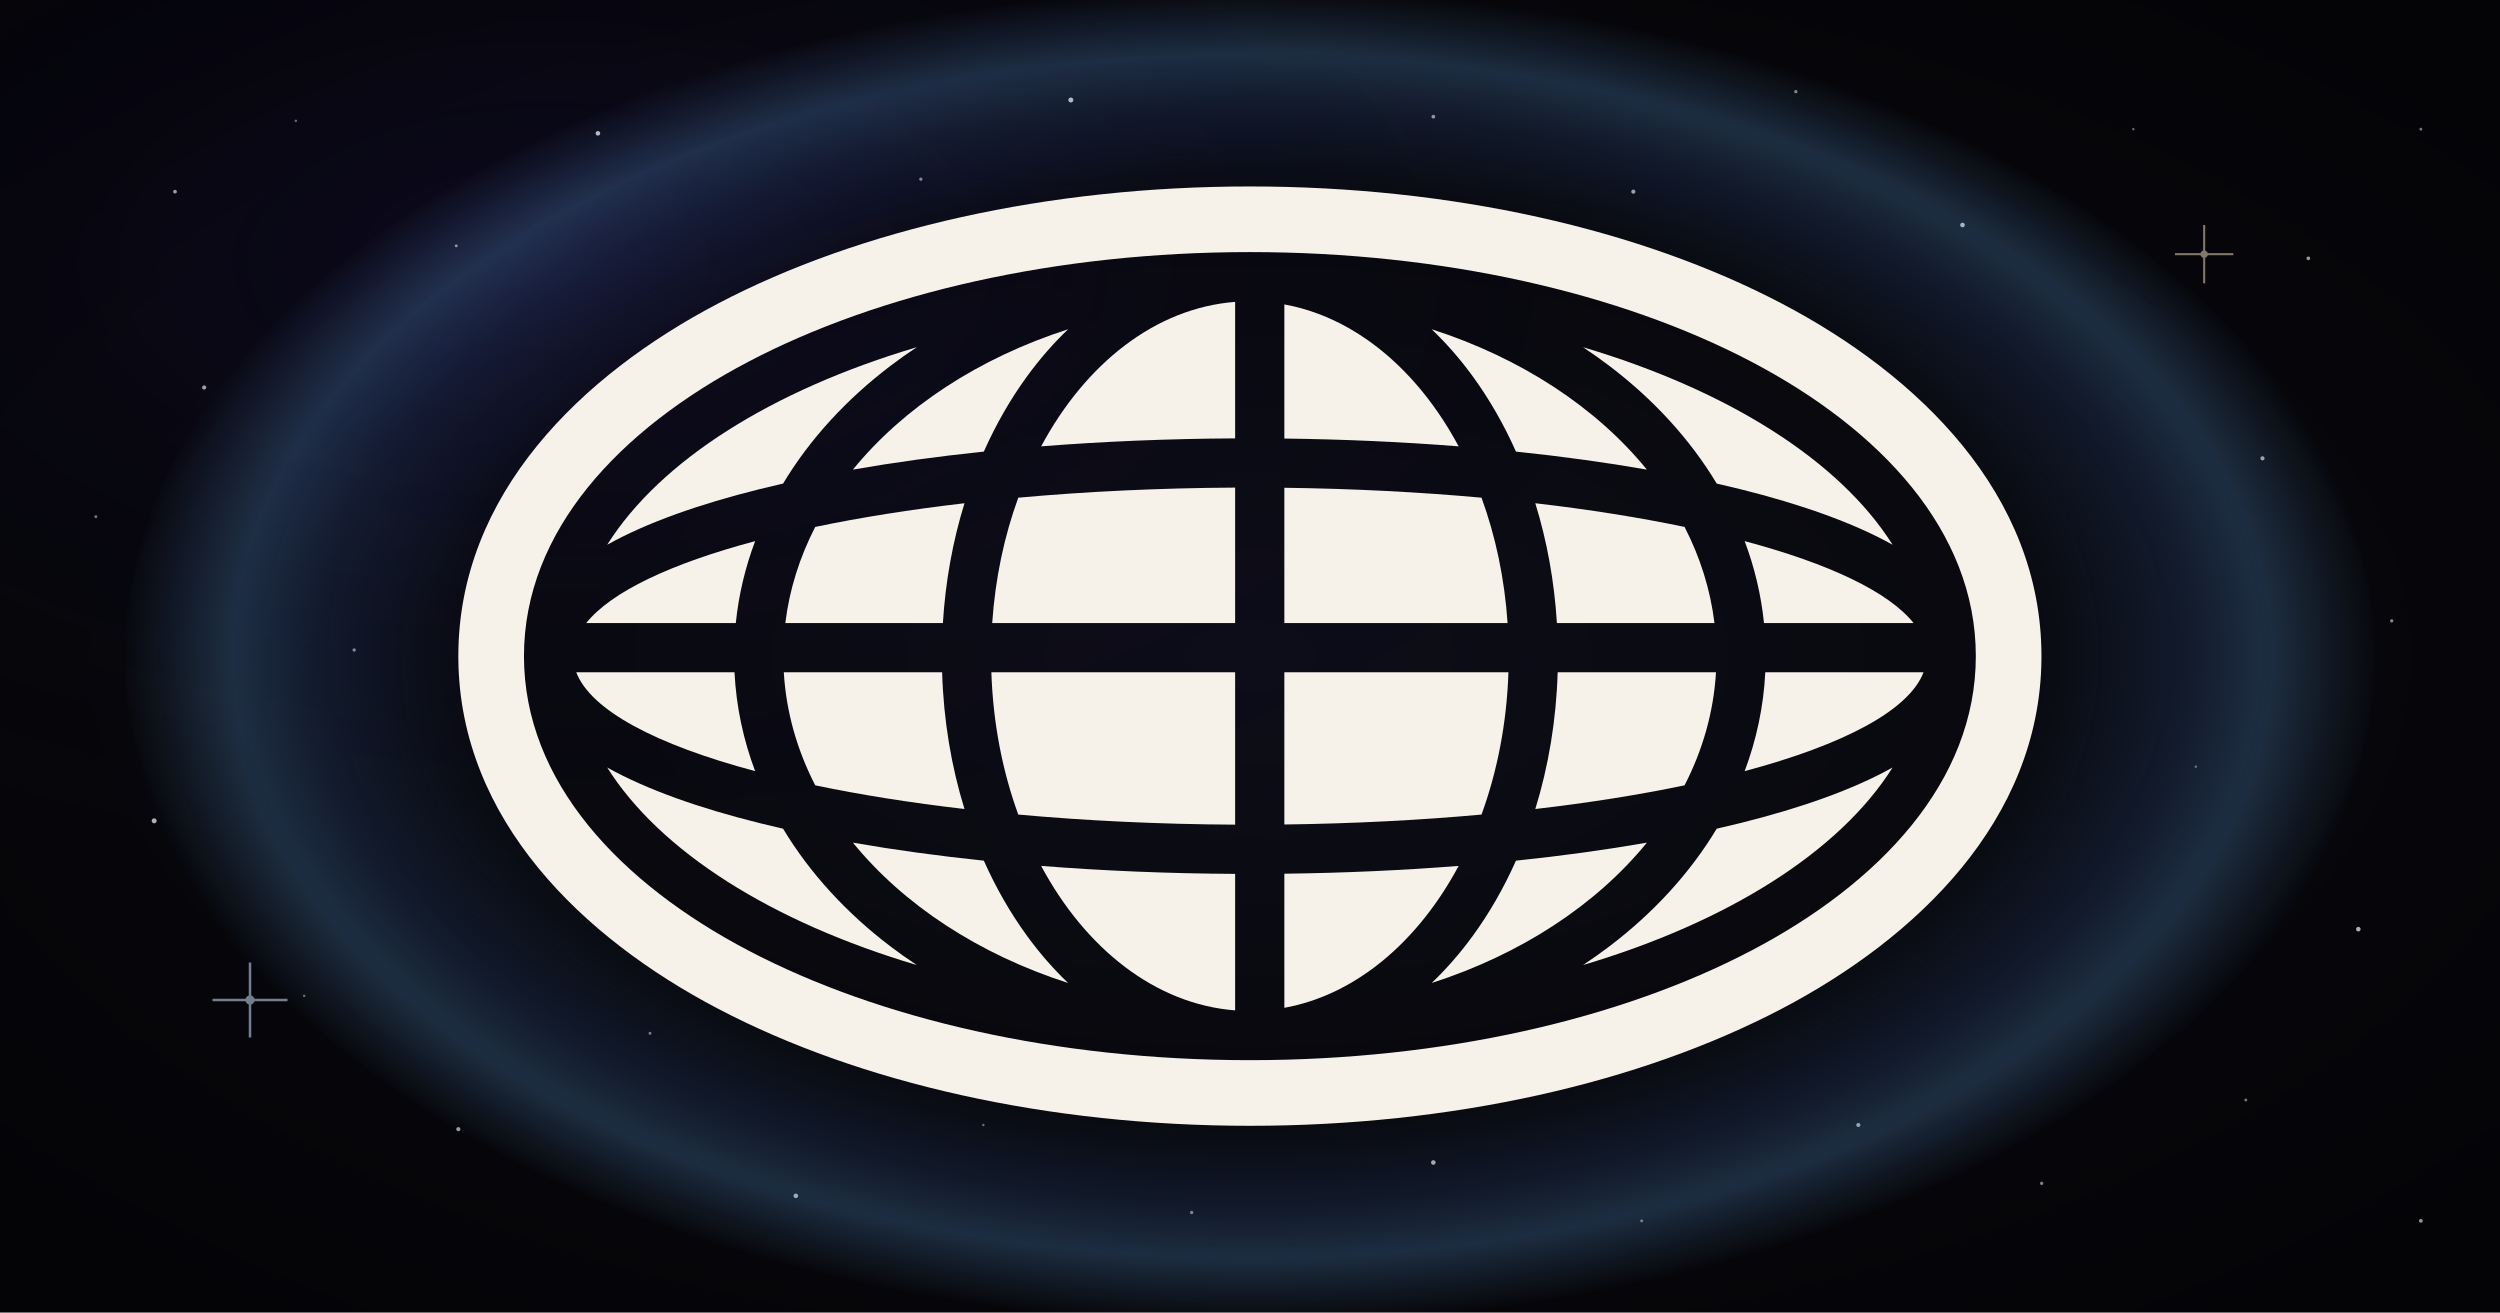
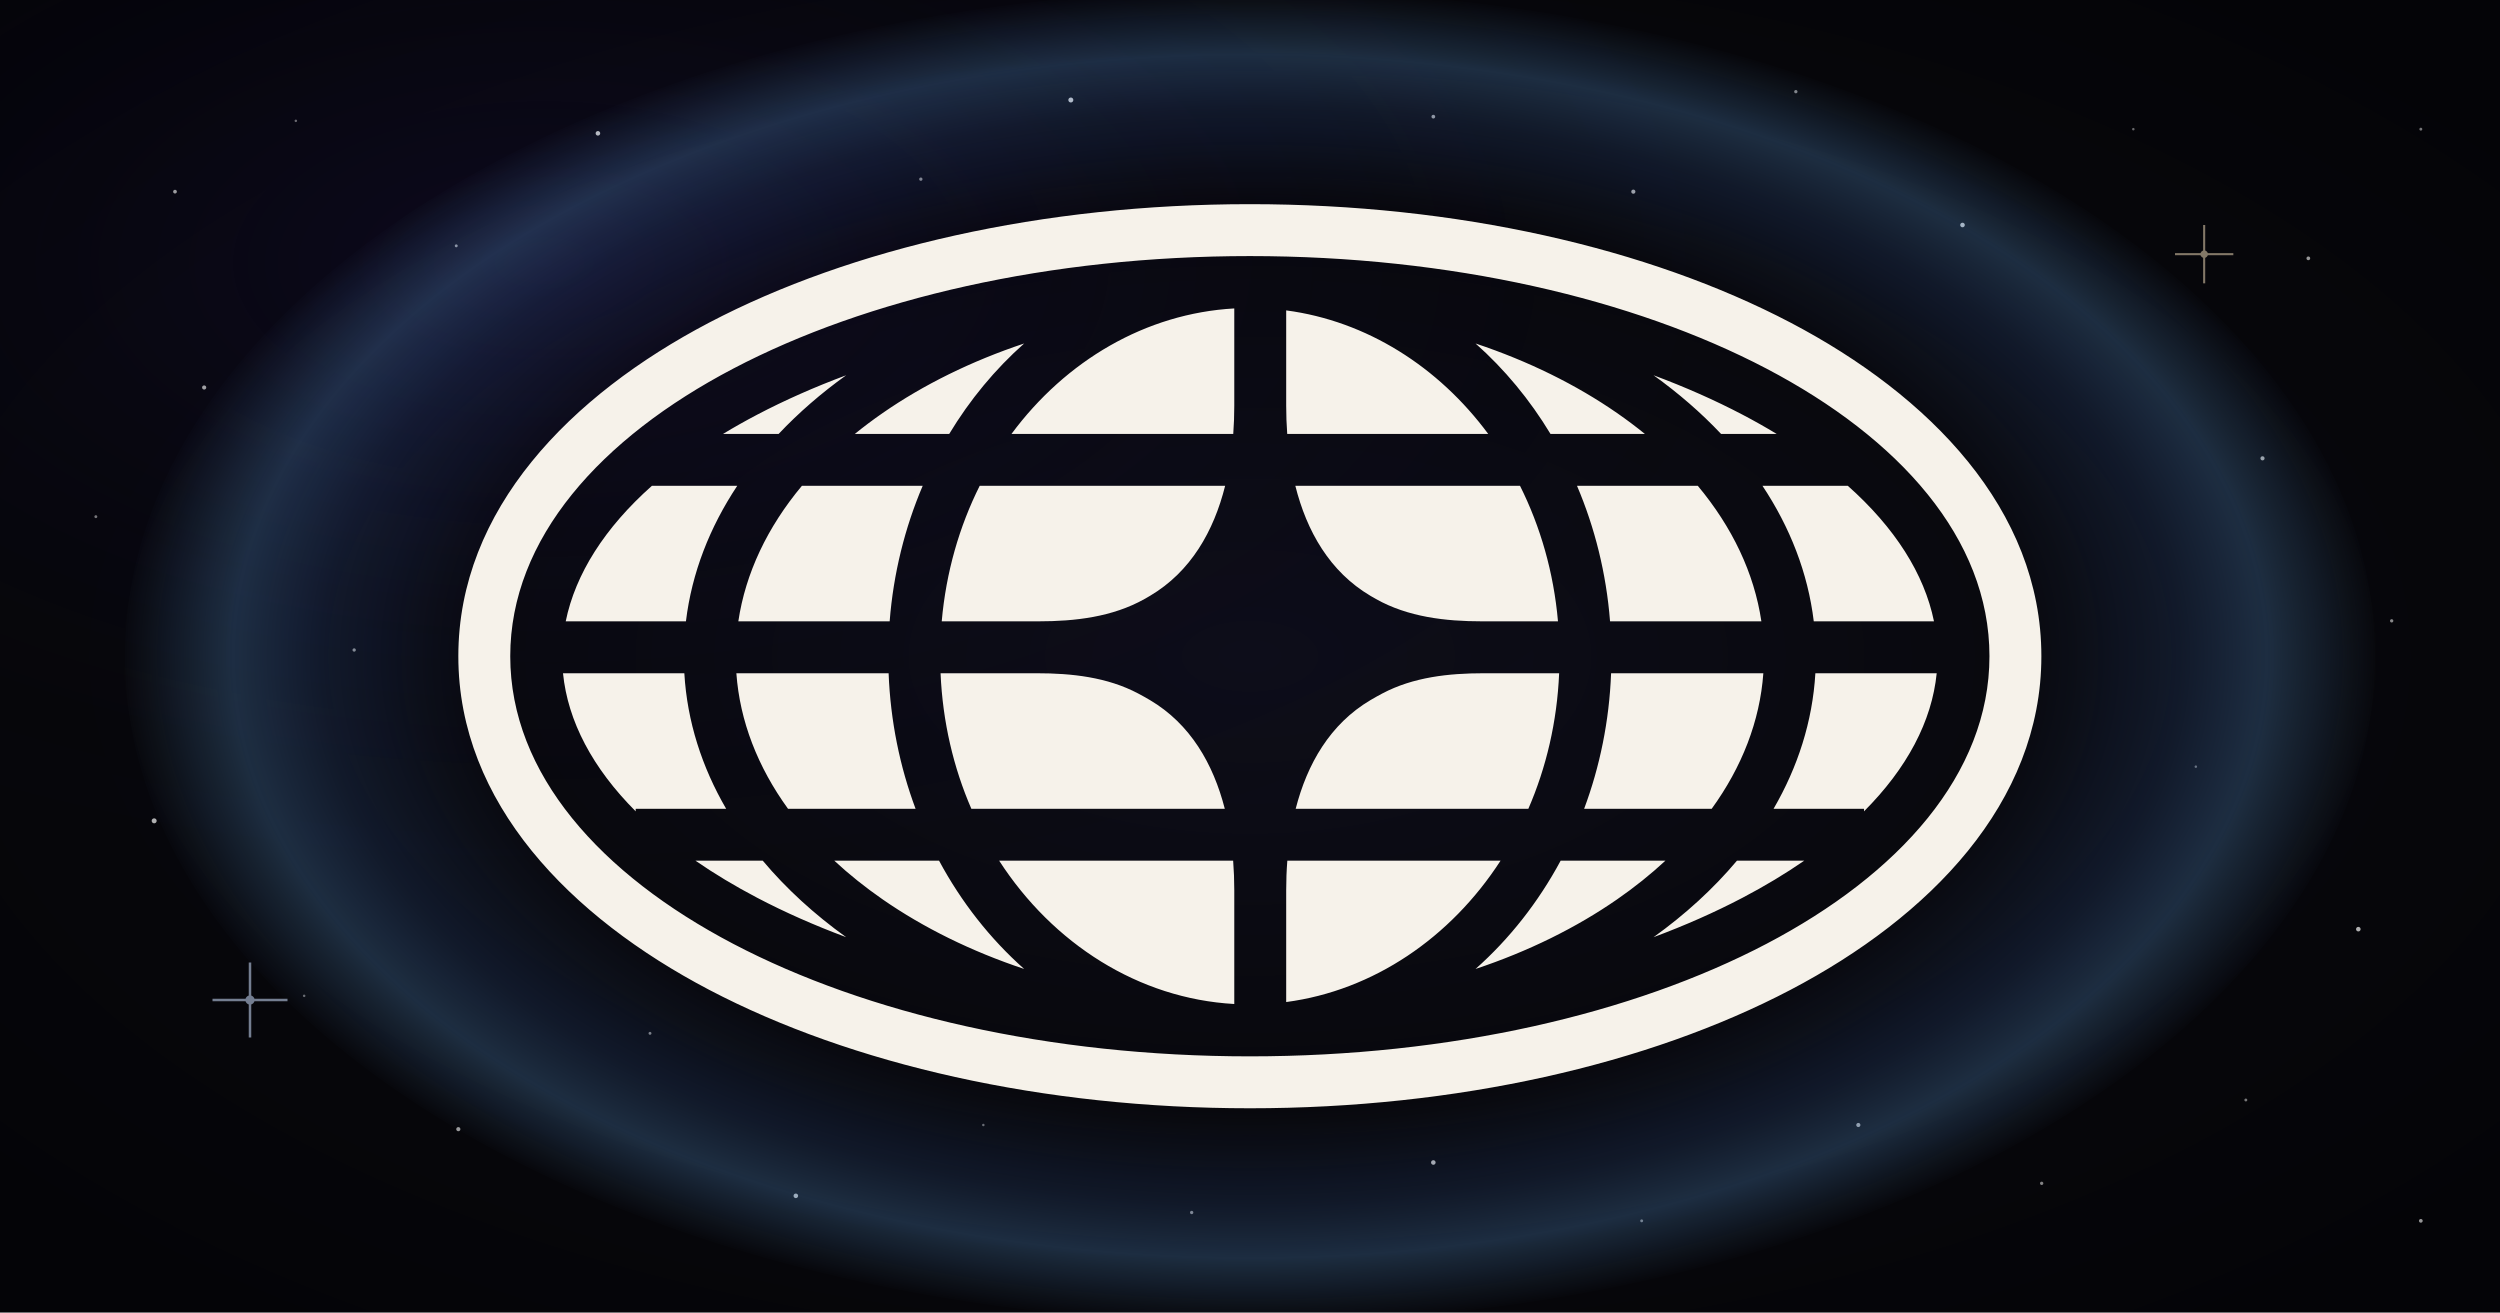
<svg xmlns="http://www.w3.org/2000/svg" viewBox="0 0 1200 630" width="1200" height="630" preserveAspectRatio="xMidYMid slice">
  <defs>
    <radialGradient id="bg" cx="50%" cy="50%" r="65%">
      <stop offset="0%" stop-color="#0e0e1a" />
      <stop offset="50%" stop-color="#08080d" />
      <stop offset="100%" stop-color="#040407" />
    </radialGradient>
    <radialGradient id="nebula" cx="22%" cy="20%" r="55%">
      <stop offset="0%" stop-color="#1a1144" stop-opacity="0.35" />
      <stop offset="60%" stop-color="#0a0820" stop-opacity="0.08" />
      <stop offset="100%" stop-color="#000" stop-opacity="0" />
    </radialGradient>
    <radialGradient id="atmosphere" cx="50%" cy="50%" r="50%">
      <stop offset="68%" stop-color="#4c8bff" stop-opacity="0" />
      <stop offset="82%" stop-color="#5a9bff" stop-opacity="0.12" />
      <stop offset="90%" stop-color="#6cb6ff" stop-opacity="0.22" />
      <stop offset="100%" stop-color="#6cb6ff" stop-opacity="0" />
    </radialGradient>
  </defs>
  <rect width="1200" height="630" fill="url(#bg)" />
  <rect width="1200" height="630" fill="url(#nebula)" />
  <g fill="#ffffff">
    <circle cx="84" cy="92" r="0.9" opacity="0.60" />
    <circle cx="142" cy="58" r="0.6" opacity="0.40" />
    <circle cx="219" cy="118" r="0.7" opacity="0.55" />
    <circle cx="287" cy="64" r="1.1" opacity="0.72" />
    <circle cx="98" cy="186" r="1.0" opacity="0.62" />
    <circle cx="46" cy="248" r="0.7" opacity="0.45" />
    <circle cx="170" cy="312" r="0.8" opacity="0.52" />
    <circle cx="74" cy="394" r="1.2" opacity="0.68" />
    <circle cx="146" cy="478" r="0.6" opacity="0.40" />
    <circle cx="220" cy="542" r="1.0" opacity="0.60" />
    <circle cx="312" cy="496" r="0.7" opacity="0.48" />
    <circle cx="382" cy="574" r="1.1" opacity="0.66" />
    <circle cx="442" cy="86" r="0.8" opacity="0.50" />
    <circle cx="514" cy="48" r="1.2" opacity="0.74" />
    <circle cx="612" cy="114" r="0.7" opacity="0.46" />
    <circle cx="688" cy="56" r="0.9" opacity="0.58" />
    <circle cx="784" cy="92" r="1.0" opacity="0.62" />
    <circle cx="862" cy="44" r="0.8" opacity="0.50" />
    <circle cx="942" cy="108" r="1.1" opacity="0.70" />
    <circle cx="1024" cy="62" r="0.6" opacity="0.40" />
    <circle cx="1108" cy="124" r="0.9" opacity="0.58" />
    <circle cx="1162" cy="62" r="0.7" opacity="0.46" />
    <circle cx="1086" cy="220" r="1.0" opacity="0.62" />
    <circle cx="1148" cy="298" r="0.8" opacity="0.52" />
    <circle cx="1054" cy="368" r="0.6" opacity="0.40" />
    <circle cx="1132" cy="446" r="1.1" opacity="0.68" />
    <circle cx="1078" cy="528" r="0.7" opacity="0.46" />
    <circle cx="1162" cy="586" r="0.9" opacity="0.58" />
    <circle cx="980" cy="568" r="0.8" opacity="0.50" />
    <circle cx="892" cy="540" r="1.0" opacity="0.60" />
    <circle cx="788" cy="586" r="0.7" opacity="0.46" />
    <circle cx="688" cy="558" r="1.1" opacity="0.66" />
    <circle cx="572" cy="582" r="0.8" opacity="0.50" />
    <circle cx="472" cy="540" r="0.6" opacity="0.40" />
  </g>
  <g transform="translate(120 480)" opacity="0.55">
    <rect x="-18" y="-0.6" width="36" height="1.2" fill="#cee0ff" />
    <rect x="-0.6" y="-18" width="1.2" height="36" fill="#cee0ff" />
    <circle cx="0" cy="0" r="2.2" fill="#cee0ff" />
  </g>
  <g transform="translate(1058 122)" opacity="0.5">
    <rect x="-14" y="-0.5" width="28" height="1" fill="#ffe9c4" />
    <rect x="-0.5" y="-14" width="1" height="28" fill="#ffe9c4" />
    <circle cx="0" cy="0" r="1.8" fill="#ffe9c4" />
  </g>
  <ellipse cx="600" cy="315" rx="540" ry="320" fill="url(#atmosphere)" />
-   <g fill="#f6f2ea" transform="translate(220, 89.5) scale(0.7876)">
-     <path d="M482.415 0C605.285 0 719.997 25.962 806.542 71.34C889.679 114.931 964.83 187.392 964.83 286.239L964.816 288.551C963.656 386.216 889.03 457.888 806.542 501.139C719.997 546.516 605.285 572.479 482.415 572.479C359.545 572.479 244.833 546.516 158.288 501.139C75.8 457.888 1.175 386.216 0.014 288.551L0 286.239C4.95911e-05 187.392 75.151 114.931 158.288 71.34C244.833 25.962 359.545 2.28882e-05 482.415 0ZM482.415 40C364.679 40 256.6 64.957 176.862 106.766C98.539 147.833 40 209.788 40 286.239C40 362.691 98.539 424.646 176.862 465.713C256.6 507.521 364.679 532.478 482.415 532.479C600.152 532.479 708.23 507.521 787.968 465.713C866.292 424.646 924.83 362.691 924.83 286.239C924.83 209.788 866.292 147.833 787.968 106.766C708.23 64.957 600.152 40 482.415 40Z" />
-     <path fill-rule="evenodd" clip-rule="evenodd" d="M355.201 414.086C382.246 464.584 424.899 498.39 473.415 502.132V418.947C432.416 418.732 392.739 417.053 355.201 414.086Z" />
-     <path fill-rule="evenodd" clip-rule="evenodd" d="M609.629 414.086C575.765 416.762 540.161 418.393 503.415 418.844V500.578C546.931 492.641 584.838 460.377 609.629 414.086Z" />
-     <path fill-rule="evenodd" clip-rule="evenodd" d="M240.484 399.916C271.331 437.802 317.136 467.903 371.629 485.451C362.56 476.791 354.205 467.178 346.651 456.822C336.506 442.912 327.651 427.495 320.264 410.892C292.079 407.954 265.356 404.268 240.484 399.916Z" />
-     <path fill-rule="evenodd" clip-rule="evenodd" d="M724.346 399.916C699.474 404.268 672.751 407.954 644.566 410.892C637.179 427.495 628.325 442.912 618.18 456.822C610.627 467.178 602.27 476.789 593.202 485.449C647.695 467.901 693.499 437.802 724.346 399.916Z" />
-     <path fill-rule="evenodd" clip-rule="evenodd" d="M90.723 354.108C123.058 405.441 191.074 448.261 279.371 474.498C273.814 470.823 268.417 466.997 263.192 463.023C236.678 442.86 214.294 418.659 197.913 391.41C193.024 390.299 188.232 389.161 183.543 387.993C146.792 378.838 114.789 367.589 90.723 354.108Z" />
-     <path fill-rule="evenodd" clip-rule="evenodd" d="M874.105 354.109C850.04 367.589 818.038 378.839 781.288 387.993C776.599 389.161 771.807 390.299 766.917 391.41C750.536 418.659 728.153 442.86 701.639 463.023C696.414 466.997 691.017 470.823 685.46 474.498C773.756 448.261 841.77 405.441 874.105 354.109Z" />
-     <path fill-rule="evenodd" clip-rule="evenodd" d="M324.856 296.081C325.871 327.141 331.664 356.496 341.254 382.797C382.619 386.55 427.077 388.699 473.415 388.946V296.081H324.856Z" />
-     <path fill-rule="evenodd" clip-rule="evenodd" d="M503.415 296.081V388.842C545.433 388.317 585.794 386.226 623.575 382.798C633.165 356.497 638.96 327.142 639.975 296.081H503.415Z" />
-     <path fill-rule="evenodd" clip-rule="evenodd" d="M669.989 296.081C669.12 325.303 664.397 353.405 656.358 379.415C689.271 375.596 719.823 370.726 747.321 364.979C758.382 343.476 765.047 320.297 766.474 296.081H669.989Z" />
-     <path fill-rule="evenodd" clip-rule="evenodd" d="M198.357 296.081C199.784 320.297 206.449 343.476 217.51 364.979C245.007 370.726 275.559 375.595 308.471 379.414C300.432 353.404 295.711 325.302 294.842 296.081H198.357Z" />
-     <path fill-rule="evenodd" clip-rule="evenodd" d="M796.52 296.081C795.478 317.085 791.118 337.254 783.945 356.326C844.303 340.22 884.111 319.275 892.961 296.081H796.52Z" />
-     <path fill-rule="evenodd" clip-rule="evenodd" d="M71.869 296.081C80.719 319.275 120.526 340.219 180.884 356.325C173.712 337.254 169.353 317.085 168.312 296.081H71.869Z" />
-     <path fill-rule="evenodd" clip-rule="evenodd" d="M180.885 216.15C129.616 229.831 93.174 247.005 77.938 266.081H169.096C170.867 248.774 174.894 232.079 180.885 216.15Z" />
-     <path fill-rule="evenodd" clip-rule="evenodd" d="M308.472 193.063C275.559 196.883 245.007 201.753 217.509 207.5C208.029 225.93 201.78 245.591 199.289 266.081H295.312C296.875 240.56 301.383 215.998 308.472 193.063Z" />
-     <path fill-rule="evenodd" clip-rule="evenodd" d="M473.415 183.53C427.076 183.777 382.619 185.928 341.254 189.682C332.733 213.052 327.209 238.834 325.372 266.081H473.415V183.53Z" />
-     <path fill-rule="evenodd" clip-rule="evenodd" d="M503.415 266.081H639.459C637.622 238.834 632.098 213.052 623.577 189.682C585.795 186.253 545.434 184.162 503.415 183.637V266.081Z" />
-     <path fill-rule="evenodd" clip-rule="evenodd" d="M656.358 193.063C663.447 215.998 667.956 240.56 669.52 266.081H765.542C763.051 245.591 756.802 225.93 747.322 207.5C719.824 201.753 689.271 196.883 656.358 193.063Z" />
-     <path fill-rule="evenodd" clip-rule="evenodd" d="M783.945 216.15C789.936 232.079 793.964 248.774 795.735 266.081H886.893C871.656 247.005 835.214 229.831 783.945 216.15Z" />
-     <path fill-rule="evenodd" clip-rule="evenodd" d="M279.374 97.978C191.075 124.216 123.057 167.037 90.722 218.37C114.788 204.889 146.791 193.64 183.543 184.485C188.232 183.317 193.024 182.178 197.914 181.066C214.295 153.818 236.679 129.619 263.192 109.456C268.418 105.482 273.816 101.654 279.374 97.978Z" />
-     <path fill-rule="evenodd" clip-rule="evenodd" d="M685.457 97.978C691.015 101.654 696.413 105.482 701.639 109.456C728.152 129.619 750.535 153.819 766.916 181.066C771.806 182.178 776.598 183.317 781.288 184.485C818.038 193.64 850.041 204.889 874.106 218.369C841.77 167.037 773.755 124.215 685.457 97.978Z" />
-     <path fill-rule="evenodd" clip-rule="evenodd" d="M371.629 87.026C317.136 104.574 271.331 134.676 240.484 172.562C265.356 168.21 292.079 164.523 320.264 161.586C327.651 144.983 336.506 129.566 346.651 115.656C354.205 105.3 362.56 95.687 371.629 87.026Z" />
-     <path fill-rule="evenodd" clip-rule="evenodd" d="M593.201 87.027C602.27 95.688 610.626 105.3 618.18 115.656C628.325 129.566 637.179 144.983 644.566 161.586C672.751 164.523 699.474 168.21 724.346 172.562C693.499 134.676 647.694 104.575 593.201 87.027Z" />
-     <path fill-rule="evenodd" clip-rule="evenodd" d="M473.415 70.346C424.9 74.088 382.246 107.893 355.201 158.392C392.739 155.425 432.416 153.745 473.415 153.53V70.346Z" />
-     <path fill-rule="evenodd" clip-rule="evenodd" d="M503.415 153.634C540.161 154.085 575.765 155.715 609.629 158.392C584.838 112.101 546.931 79.837 503.415 71.899V153.634Z" />
+   <g fill="#f6f2ea" transform="translate(220, 98) scale(0.8306)">
+     <path d="M457.415 0C577.077 0 687.642 25.335 769.933 68.481C850.058 110.493 914.83 176.387 914.83 261.239C914.83 346.091 850.059 411.986 769.933 453.998C687.642 497.145 577.076 522.479 457.415 522.479C337.754 522.478 227.188 497.145 144.897 453.998C64.772 411.986 0 346.091 0 261.239C4.95911e-05 176.387 64.772 110.493 144.897 68.481C227.188 25.335 337.753 2.28882e-05 457.415 0ZM457.415 30C341.604 30 236.013 54.581 158.828 95.051C82.35 135.15 30 193.157 30 261.239C30 329.321 82.35 387.329 158.828 427.429C236.013 467.899 341.604 492.478 457.415 492.479C573.226 492.479 678.817 467.899 756.002 427.429C832.48 387.329 884.83 329.321 884.83 261.239C884.83 193.157 832.48 135.15 756.002 95.051C678.817 54.581 573.226 30 457.415 30ZM447.762 379.399C448.207 385.1 448.416 390.819 448.416 396.496V462.225C393.093 459.109 343.637 427.435 312.534 379.399H447.762ZM602.297 379.399C573.461 423.933 528.851 454.403 478.416 461.092V396.495C478.416 390.818 478.626 385.099 479.071 379.399H602.297ZM277.807 379.399C290.681 403.351 307.364 424.569 326.986 441.969C296.377 431.761 268.782 418.103 245.271 401.813C235.114 394.776 225.762 387.283 217.272 379.399H277.807ZM697.559 379.399C689.069 387.283 679.717 394.776 669.56 401.813C646.049 418.103 618.453 431.761 587.842 441.969C607.465 424.569 624.149 403.351 637.024 379.399H697.559ZM175.928 379.399C189.539 395.616 205.789 410.449 224.119 423.605C205.747 416.765 188.567 409.148 172.759 400.859C159.8 394.065 147.882 386.891 137.044 379.399H175.928ZM777.786 379.399C766.948 386.891 755.03 394.065 742.071 400.859C726.264 409.148 709.083 416.764 690.712 423.604C709.042 410.448 725.293 395.616 738.903 379.399H777.786ZM130.606 271.081C132.238 298.946 140.758 325.294 154.762 349.399H102.487V350.88C77.63 325.983 63.25 298.815 60.491 271.081H130.606ZM854.339 271.081C851.58 298.814 837.201 325.982 812.344 350.879V349.399H760.069C774.073 325.294 782.593 298.946 784.225 271.081H854.339ZM248.657 271.081C249.707 298.614 255.138 325.02 264.234 349.399H190.517C173.029 325.271 162.667 298.726 160.673 271.081H248.657ZM334.331 271.081C354.515 271.081 375.013 273.327 392.854 282.765C395.181 283.995 397.477 285.281 399.739 286.62C423.013 300.39 436.294 323.473 442.929 349.399H296.469C286.157 325.652 279.875 299.2 278.681 271.081H334.331ZM636.15 271.081C634.956 299.2 628.673 325.652 618.361 349.399H483.903C490.538 323.47 503.821 300.385 527.098 286.615C529.358 285.278 531.651 283.994 533.975 282.765C551.816 273.328 572.314 271.081 592.497 271.081H636.15ZM754.158 271.081C752.164 298.726 741.802 325.271 724.314 349.399H650.597C659.693 325.02 665.124 298.614 666.174 271.081H754.158ZM161.177 162.763C145.3 186.682 134.92 213.045 131.53 241.081H62.057C67.662 213.644 84.636 186.976 111.855 162.763H161.177ZM268.353 162.763C258.051 186.955 251.434 213.376 249.259 241.081H161.811C165.958 213.195 178.644 186.623 198.55 162.763H268.353ZM443.129 162.763C436.563 189.009 423.25 212.422 399.741 226.332C398.682 226.959 397.615 227.574 396.542 228.177C378.028 238.58 356.428 241.081 335.191 241.081H279.352C281.843 212.721 289.534 186.243 301.286 162.763H443.129ZM613.544 162.763C625.296 186.243 632.988 212.721 635.479 241.081H591.638C570.401 241.081 548.801 238.58 530.287 228.177C529.216 227.575 528.152 226.962 527.096 226.337C503.584 212.427 490.268 189.012 483.702 162.763H613.544ZM716.281 162.763C736.187 186.623 748.873 213.195 753.021 241.081H665.572C663.397 213.376 656.781 186.955 646.479 162.763H716.281ZM802.975 162.763C830.194 186.976 847.169 213.644 852.773 241.081H783.301C779.911 213.045 769.531 186.682 753.654 162.763H802.975ZM224.114 98.876C209.747 109.189 196.658 120.531 185.115 132.763H152.99C159.282 128.948 165.874 125.23 172.759 121.62C188.565 113.332 205.744 105.717 224.114 98.876ZM326.986 80.509C310.229 95.367 295.617 113.011 283.688 132.763H229.15C234.271 128.598 239.648 124.562 245.271 120.665C268.782 104.376 296.376 90.716 326.986 80.509ZM448.416 116.456C448.416 121.871 448.227 127.324 447.823 132.763H319.678C350.932 90.544 397.157 63.14 448.416 60.253V116.456ZM478.416 61.386C524.855 67.545 566.357 93.866 595.152 132.763H479.009C478.605 127.325 478.416 121.872 478.416 116.457V61.386ZM587.842 80.509C618.453 90.716 646.049 104.375 669.56 120.665C675.183 124.562 680.56 128.598 685.681 132.763H631.143C619.214 113.01 604.599 95.368 587.842 80.509ZM690.717 98.876C709.086 105.716 726.265 113.332 742.071 121.62C748.957 125.23 755.548 128.948 761.84 132.763H729.716C718.173 120.531 705.084 109.189 690.717 98.876Z" />
  </g>
</svg>
